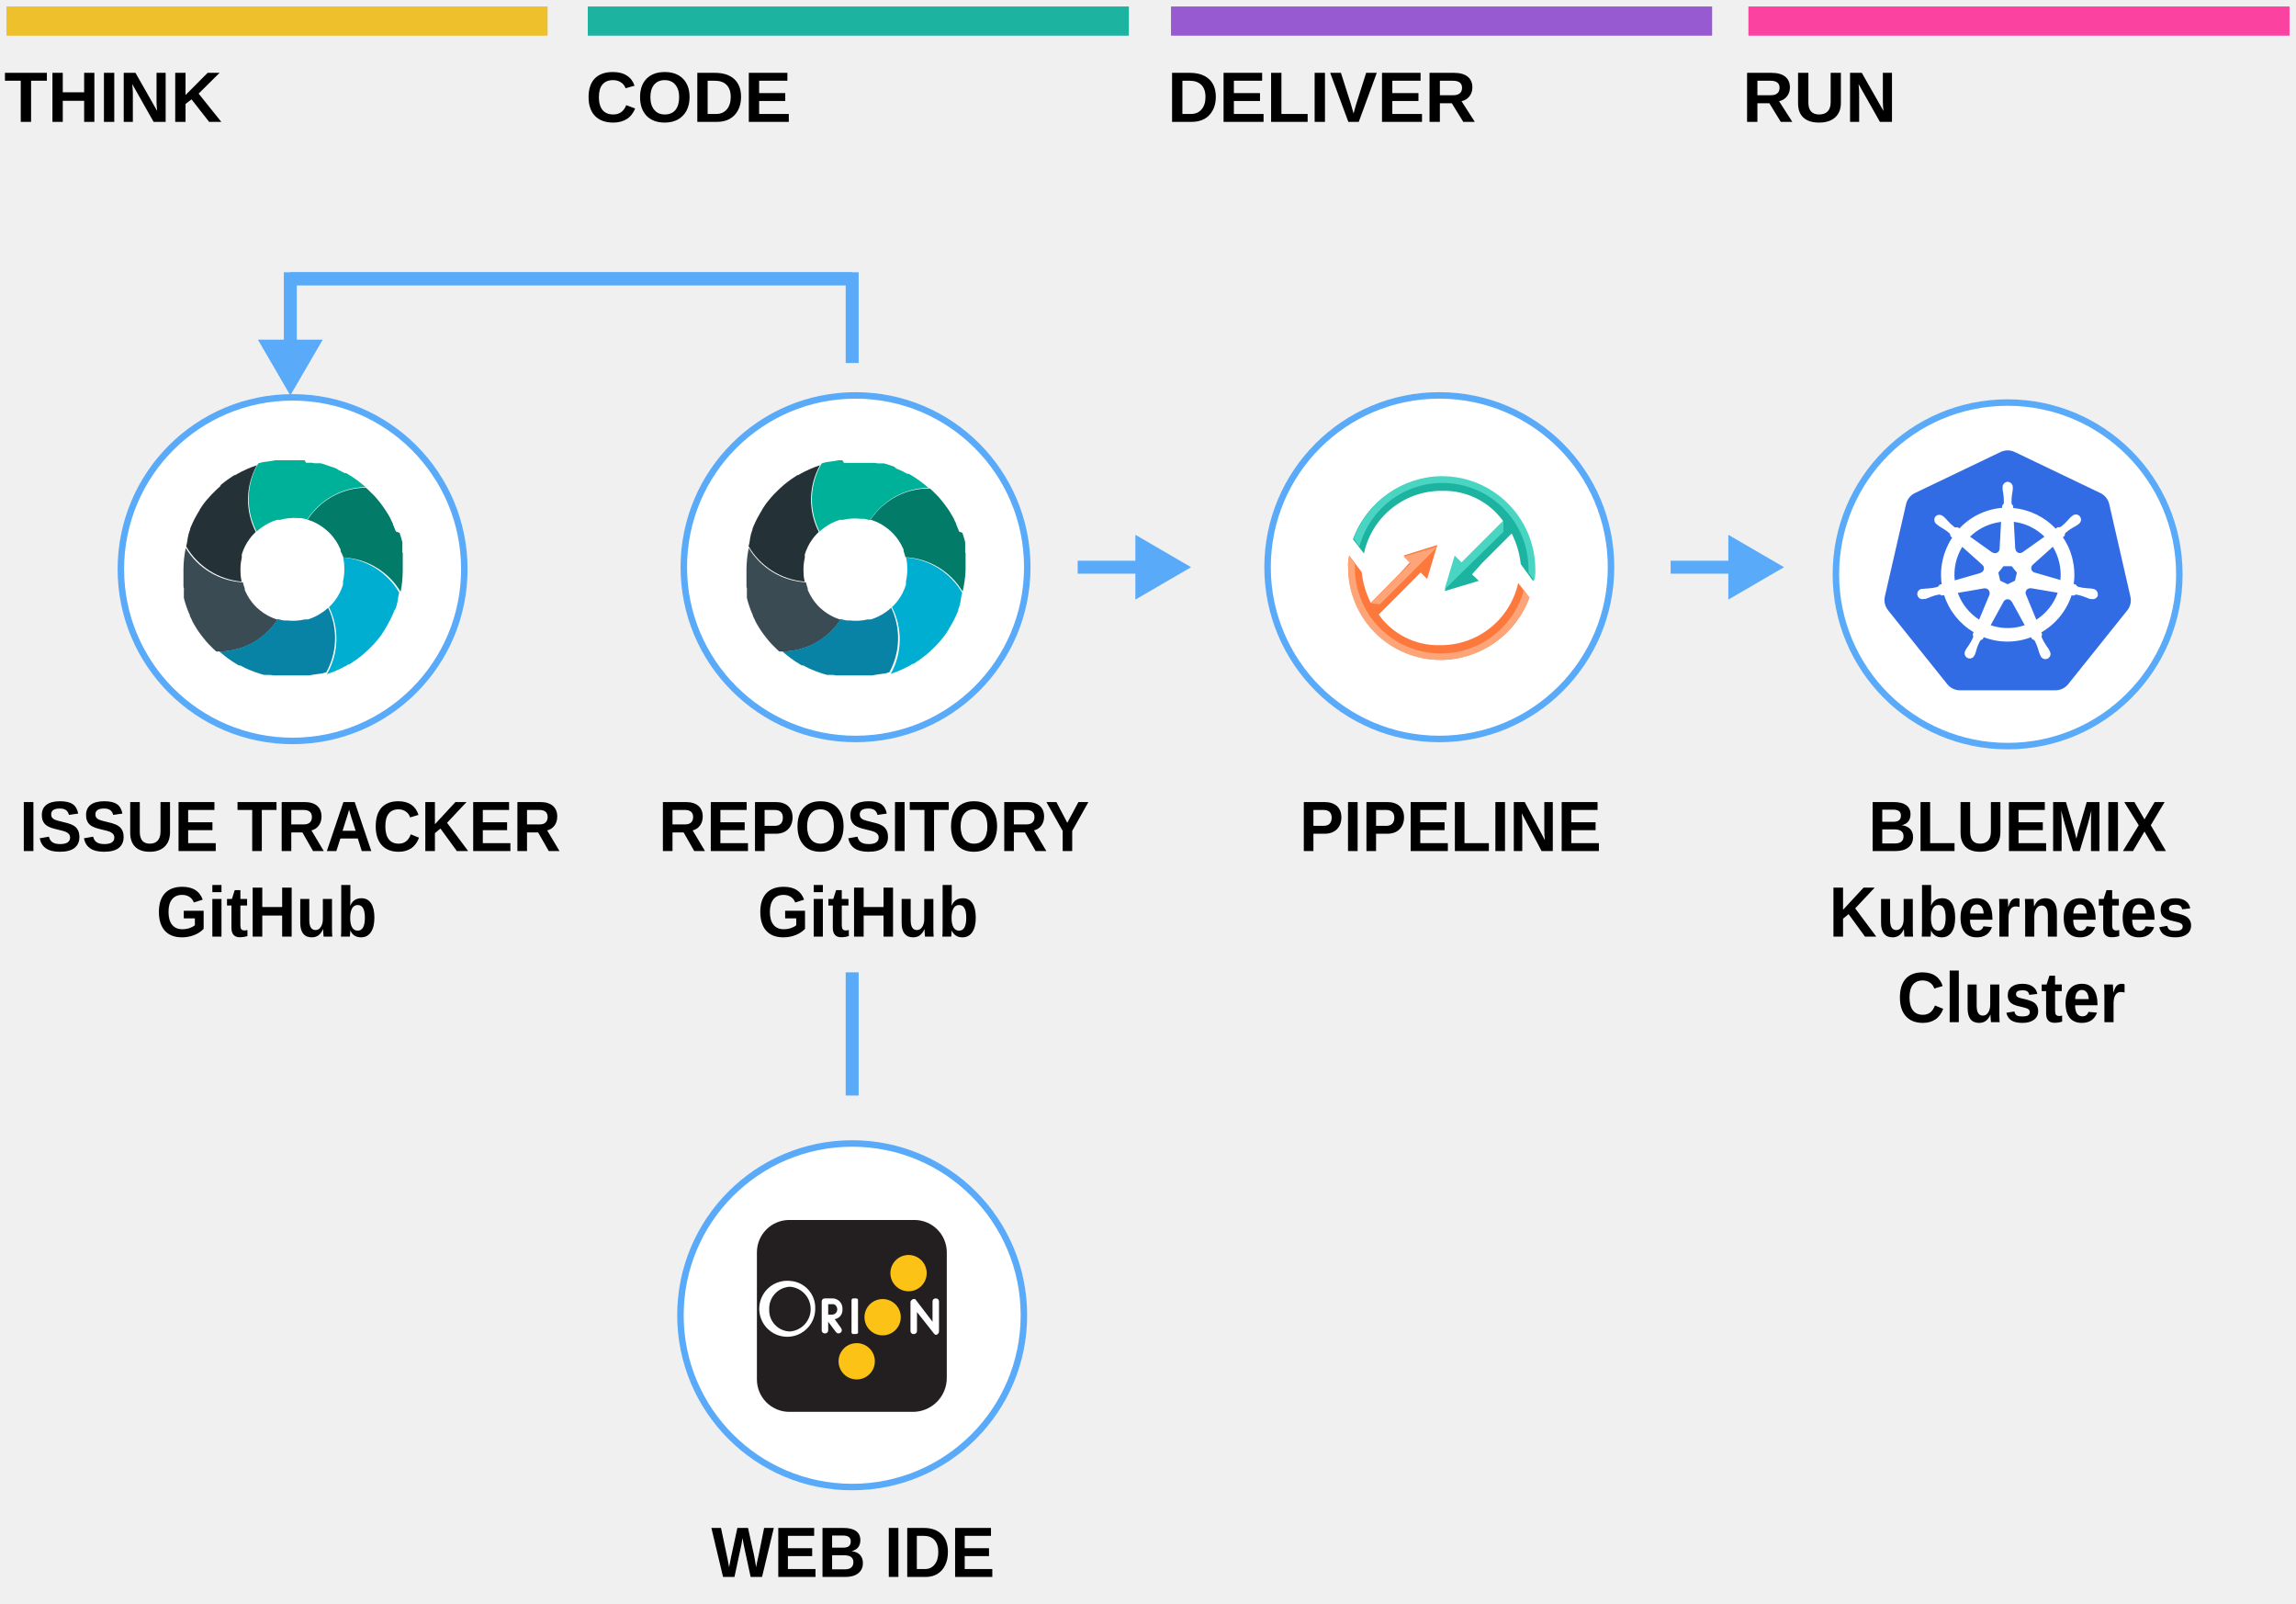
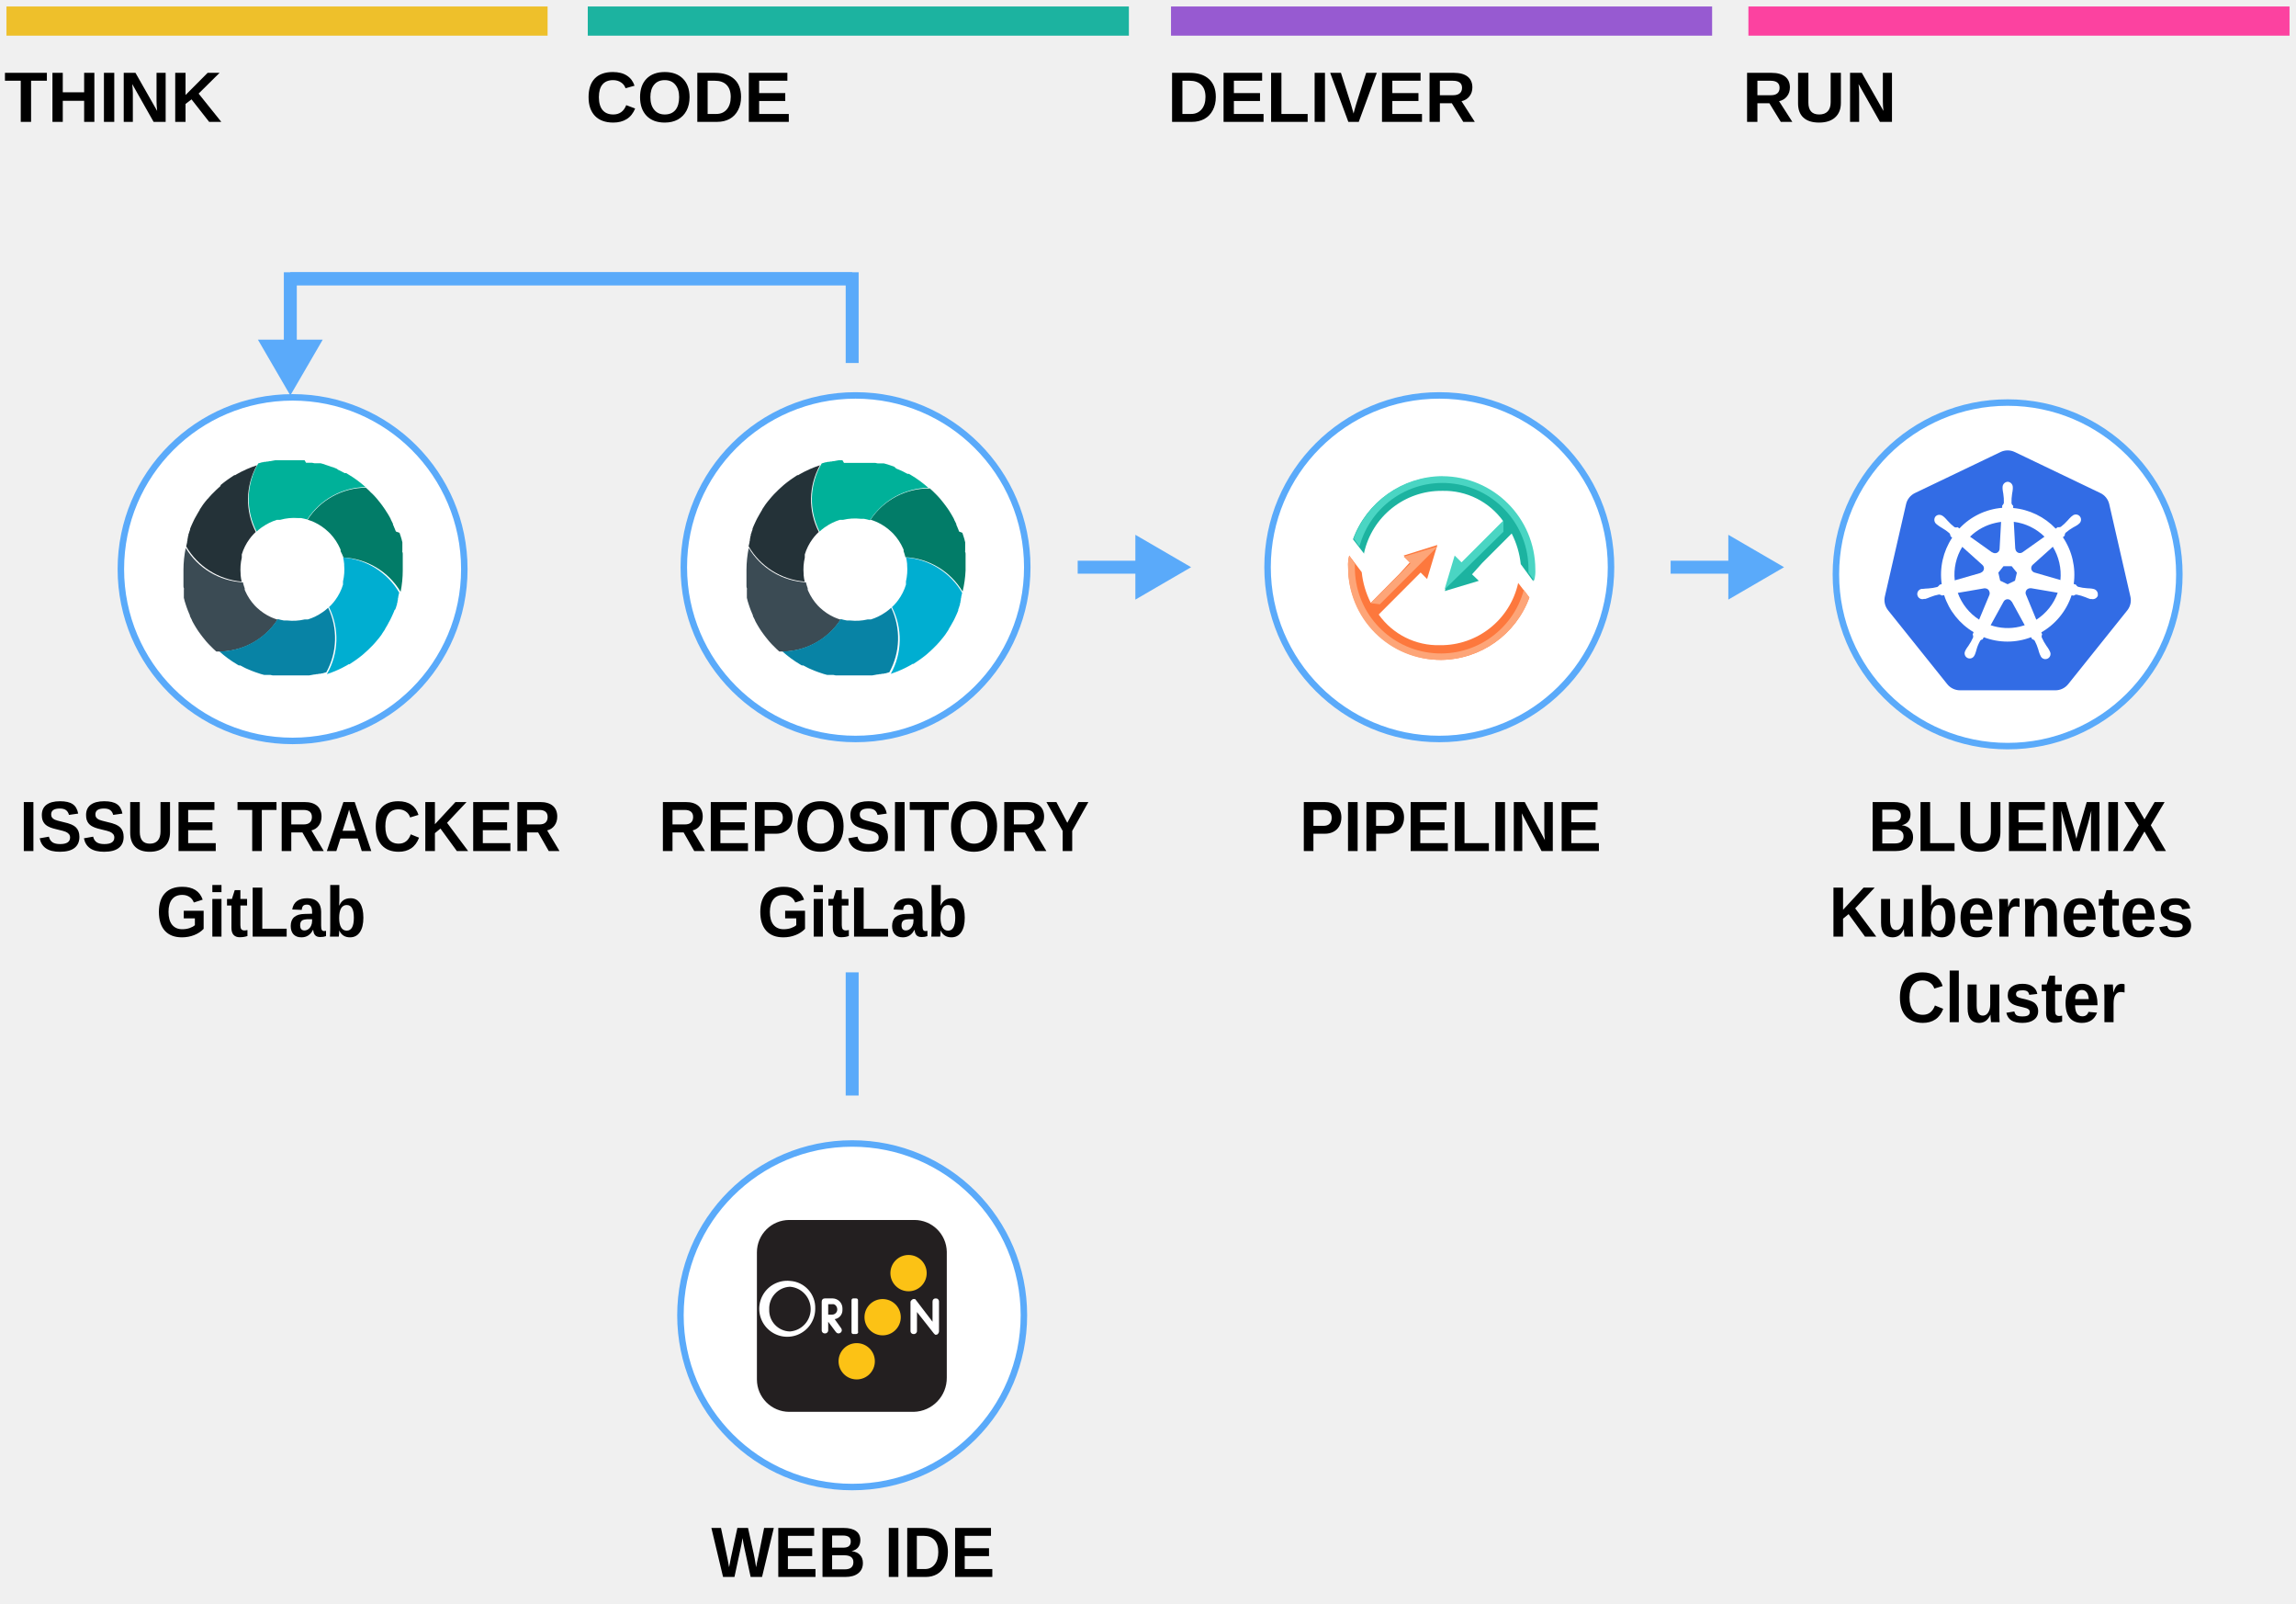
<svg xmlns="http://www.w3.org/2000/svg" id="Layer_1" data-name="Layer 1" viewBox="0 0 354.3 247.42">
  <defs>
    <style>.cls-1,.cls-7{fill:none;}.cls-14,.cls-2{fill:#fff;}.cls-2,.cls-7{stroke:#5aaafa;stroke-miterlimit:10;}.cls-3{fill:#eec02b;}.cls-4{fill:#1cb3a0;}.cls-5{fill:#975ad1;}.cls-6{fill:#fc42a0;}.cls-7{stroke-width:2px;}.cls-8{fill:#5aaafa;}.cls-9{fill:#fd783d;}.cls-10{fill:#fda578;}.cls-11{fill:#4ad5c3;}.cls-12{fill:#231f20;}.cls-13{fill:#fcc215;}.cls-15{isolation:isolate;font-size:11px;font-family:Arial-BoldMT, Arial;font-weight:700;}.cls-16{letter-spacing:-0.02em;}.cls-17{letter-spacing:0em;}.cls-18{letter-spacing:-0.04em;}.cls-19{letter-spacing:-0.02em;}.cls-20{fill:#326ce5;}.cls-21{fill:#243238;}.cls-22{fill:#3b4b54;}.cls-23{fill:#0883a5;}.cls-24{fill:#00aed1;}.cls-25{fill:#027c68;}.cls-26{fill:#00b199;}</style>
  </defs>
  <rect id="canvas_background" data-name="canvas background" class="cls-1" width="354.3" height="245.5" />
  <circle id="svg_1" data-name="svg 1" class="cls-2" cx="132.02" cy="87.5" r="26.5" />
  <circle id="svg_2" data-name="svg 2" class="cls-2" cx="45.15" cy="87.8" r="26.5" />
  <rect id="svg_3" data-name="svg 3" class="cls-3" x="1" y="1" width="83.5" height="4.5" />
  <rect id="svg_4" data-name="svg 4" class="cls-4" x="90.7" y="1" width="83.5" height="4.5" />
  <rect id="svg_5" data-name="svg 5" class="cls-5" x="180.7" y="1" width="83.5" height="4.5" />
  <rect id="svg_6" data-name="svg 6" class="cls-6" x="269.8" y="1" width="83.5" height="4.5" />
  <circle id="svg_7" data-name="svg 7" class="cls-2" cx="222.1" cy="87.5" r="26.5" />
  <line id="svg_9" data-name="svg 9" class="cls-7" x1="44.8" y1="43" x2="131.5" y2="43" />
  <g id="svg_10" data-name="svg 10">
    <g id="svg_11" data-name="svg 11">
      <polyline id="svg_12" data-name="svg 12" class="cls-7" points="44.8 53.8 44.8 43 131.5 43 131.5 56" />
      <g id="svg_13" data-name="svg 13">
        <polygon id="svg_14" data-name="svg 14" class="cls-8" points="49.8 52.4 44.8 61 39.8 52.4 49.8 52.4" />
      </g>
    </g>
  </g>
  <line id="svg_15" data-name="svg 15" class="cls-7" x1="131.5" y1="169" x2="131.5" y2="150" />
  <g id="svg_16" data-name="svg 16">
    <g id="svg_17" data-name="svg 17">
      <line id="svg_18" data-name="svg 18" class="cls-7" x1="176.6" y1="87.5" x2="166.3" y2="87.5" />
      <g id="svg_19" data-name="svg 19">
        <polygon id="svg_20" data-name="svg 20" class="cls-8" points="175.2 82.5 183.8 87.5 175.2 92.5 175.2 82.5" />
      </g>
    </g>
  </g>
  <g id="svg_21" data-name="svg 21">
    <g id="svg_22" data-name="svg 22">
      <line id="svg_23" data-name="svg 23" class="cls-7" x1="268.1" y1="87.5" x2="257.8" y2="87.5" />
      <g id="svg_24" data-name="svg 24">
        <polygon id="svg_25" data-name="svg 25" class="cls-8" points="266.7 82.5 275.3 87.5 266.7 92.5 266.7 82.5" />
      </g>
    </g>
  </g>
  <circle id="svg_26" data-name="svg 26" class="cls-2" cx="131.5" cy="202.9" r="26.5" />
  <g id="svg_112" data-name="svg 112">
    <g id="g3-2">
      <g id="svg_113" data-name="svg 113">
        <path id="svg_114" data-name="svg 114" class="cls-9" d="M233.28,88.9a12.22,12.22,0,0,1-12.08,9.63,11.22,11.22,0,0,1-9.45-4.73l6.47-6.48.7.7-.7-.7h0l1,1,1.58-5.25L215.6,84.7l1,1-1.58,1.75L210.53,92a13.53,13.53,0,0,1-1.4-4.73L207.2,84.7a5.4,5.4,0,0,0-.17,1.75,14.41,14.41,0,0,0,14.35,14.35A14.67,14.67,0,0,0,235,91.17l-1.75-2.27Z" transform="translate(1 1)" />
        <polyline id="svg_115" data-name="svg 115" class="cls-10" points="211.53 93.05 217.65 86.92 216.6 85.88 221.85 84.3 212.93 93.22" />
      </g>
      <g id="svg_116" data-name="svg 116">
        <path id="svg_117" data-name="svg 117" class="cls-10" d="M221.38,100.8A14.67,14.67,0,0,0,235,91.18L234.15,90a13.27,13.27,0,0,1-26.08-3.5v-.52l-.87-1.23a5.4,5.4,0,0,0-.17,1.75A14.19,14.19,0,0,0,221.38,100.8Z" transform="translate(1 1)" />
        <line id="svg_118" data-name="svg 118" class="cls-1" x1="211.53" y1="93.05" x2="212.75" y2="93.75" />
      </g>
    </g>
    <g id="g3-2-2" data-name="g3-2">
      <g id="svg_119" data-name="svg 119">
        <path id="svg_120" data-name="svg 120" class="cls-4" d="M209.48,84.35a12.22,12.22,0,0,1,12.08-9.63A11.22,11.22,0,0,1,231,79.45l-6.47,6.48-.7-.7.7.7h0l-1-1-1.58,5.25,5.25-1.58-1.05-1,1.57-1.75,4.55-4.55a13.53,13.53,0,0,1,1.4,4.73l1.93,2.63a5.39,5.39,0,0,0,.18-1.75,14.41,14.41,0,0,0-14.35-14.35,14.67,14.67,0,0,0-13.65,9.63l1.75,2.27Z" transform="translate(1 1)" />
        <polyline id="svg_121" data-name="svg 121" class="cls-11" points="232 80.28 225.53 86.75 224.47 85.7 222.9 90.95 232 82.03" />
      </g>
      <g id="svg_122" data-name="svg 122">
        <path id="svg_123" data-name="svg 123" class="cls-11" d="M221.55,72.45a14.67,14.67,0,0,0-13.65,9.63l.88,1.23a13.27,13.27,0,0,1,26.08,3.5v.52l.88,1.23a5.39,5.39,0,0,0,.18-1.75,14.41,14.41,0,0,0-14.35-14.35Z" transform="translate(1 1)" />
        <line id="svg_124" data-name="svg 124" class="cls-1" x1="233.23" y1="82.03" x2="232.18" y2="81.5" />
      </g>
    </g>
  </g>
  <path id="_Path_" data-name="&lt;Path&gt;" class="cls-12" d="M140,216.8H120.8a5,5,0,0,1-5-5V192.2a5,5,0,0,1,5-5h19.3a5,5,0,0,1,5,4.9v19.4a5.23,5.23,0,0,1-5.1,5.3Z" transform="translate(1 1)" />
  <circle id="_Path_2" data-name="&lt;Path&gt;" class="cls-13" cx="140.2" cy="196.4" r="2.8" />
  <circle id="_Path_3" data-name="&lt;Path&gt;" class="cls-13" cx="136.2" cy="203.2" r="2.8" />
  <circle id="_Path_4" data-name="&lt;Path&gt;" class="cls-13" cx="132.2" cy="210" r="2.8" />
  <path id="_Path_5" data-name="&lt;Path&gt;" class="cls-14" d="M131.1,204.8h-.4a.27.27,0,0,1-.3-.3v-4.9a.27.27,0,0,1,.3-.3h.4a.27.27,0,0,1,.3.3v4.8C131.5,204.6,131.3,204.8,131.1,204.8Z" transform="translate(1 1)" />
  <path id="_Path_6" data-name="&lt;Path&gt;" class="cls-14" d="M143.4,199.3h0a.47.47,0,0,0-.5.5v3.1l-2.6-3.4h0l-.1-.1h-.3a.78.78,0,0,0-.4.4v.1h0v4.4a.47.47,0,0,0,.5.5h0a.47.47,0,0,0,.5-.5v-2.9l2.6,3.3.2.2h.2c.2,0,.4-.3.4-.5v-4.6a.47.47,0,0,0-.5-.5Z" transform="translate(1 1)" />
  <path id="_Compound_Path_" data-name="&lt;Compound Path&gt;" class="cls-14" d="M120.9,196.6a4.32,4.32,0,1,0,3.9,4.3A4.15,4.15,0,0,0,120.9,196.6Zm0,7.8a3.27,3.27,0,0,1-3.2-3.4,3.36,3.36,0,0,1,3.2-3.5,3.46,3.46,0,0,1,0,6.9Z" transform="translate(1 1)" />
  <path id="_Compound_Path_2" data-name="&lt;Compound Path&gt;" class="cls-14" d="M129,201.1v-.3a1.54,1.54,0,0,0-1.5-1.5h-1.2a.47.47,0,0,0-.5.5v4.4a.47.47,0,0,0,.5.5h0a.47.47,0,0,0,.5-.5v-1.3l1.2,1.6a.49.49,0,0,0,.7.1h0a.49.49,0,0,0,.1-.7l-1-1.4a1.4,1.4,0,0,0,1.2-1.4Zm-.8-.1a.79.79,0,0,1-.8.8h-.6v-1.6h.6c.4-.1.8.3.8.8Z" transform="translate(1 1)" />
  <g id="svg_125" data-name="svg 125">
    <path id="svg_126" data-name="svg 126" class="cls-1" d="M343.6,86.5" transform="translate(1 1)" />
  </g>
  <text class="cls-15" transform="translate(2.99 131.29) scale(0.93 1)">ISSUE TRACKER</text>
-   <text class="cls-15" transform="translate(24.1 144.49) scale(0.93 1)">GitHub</text>
+   <text class="cls-15" transform="translate(24.1 144.49) scale(0.93 1)">GitLab</text>
  <text class="cls-15" transform="translate(0.64 18.8)">THINK</text>
  <text class="cls-15" transform="translate(90.37 18.8)">CODE</text>
  <text class="cls-15" transform="translate(180.13 18.8)">DELIVER</text>
  <text class="cls-15" transform="translate(268.86 18.8)">RUN</text>
  <text class="cls-15" transform="translate(101.61 131.29) scale(0.93 1)">REPOSI<tspan class="cls-16" x="41.57" y="0">T</tspan>
    <tspan class="cls-17" x="48.09" y="0">O</tspan>
    <tspan class="cls-18" x="56.64" y="0">R</tspan>
    <tspan class="cls-19" x="64.18" y="0">Y</tspan>
  </text>
-   <text class="cls-15" transform="translate(116.9 144.49) scale(0.93 1)">GitHub</text>
+   <text class="cls-15" transform="translate(116.9 144.49) scale(0.93 1)">GitLab</text>
  <text class="cls-15" transform="translate(200.51 131.29) scale(0.93 1)">PIPELINE</text>
  <text class="cls-15" transform="translate(288.29 131.29) scale(0.93 1)">BLUEMIX</text>
  <text class="cls-15" transform="translate(282.24 144.49) scale(0.93 1)">Kubernetes<tspan x="11.31" y="13.2">Cluster</tspan>
  </text>
  <text class="cls-15" transform="translate(109.76 243.27) scale(0.93 1)">WEB IDE</text>
  <circle class="cls-2" cx="309.8" cy="88.6" r="26.5" />
  <path class="cls-20" d="M306.45,84.21a.7.7,0,0,0,1.11-.54h0l.23-4.16h0a8.31,8.31,0,0,0-.84.15A8.14,8.14,0,0,0,303,81.79l3.4,2.42Z" transform="translate(1 1)" />
  <path class="cls-20" d="M306,90.3a.7.7,0,0,0-.67-.54h-.14l-4.08.7a8.21,8.21,0,0,0,3.29,4.13L306,90.75v0A.69.69,0,0,0,306,90.3Z" transform="translate(1 1)" />
  <path class="cls-20" d="M304.64,87.35a.7.7,0,0,0,.27-1.2v0l-3.11-2.79a8.2,8.2,0,0,0-1.16,5.17l4-1.15Z" transform="translate(1 1)" />
  <polygon class="cls-20" points="308.65 89.58 309.8 90.13 310.94 89.58 311.23 88.34 310.43 87.35 309.16 87.35 308.37 88.34 308.65 89.58" />
  <path class="cls-20" d="M310,83.66a.7.7,0,0,0,1.11.53h0l3.38-2.4a8.2,8.2,0,0,0-4.74-2.29l.23,4.16Z" transform="translate(1 1)" />
  <path class="cls-20" d="M327.74,91l-3.26-14.23a2.52,2.52,0,0,0-1.37-1.71l-13.21-6.33a2.54,2.54,0,0,0-2.19,0l-13.21,6.33a2.52,2.52,0,0,0-1.37,1.71L289.86,91a2.5,2.5,0,0,0,.34,1.93l.14.2,9.14,11.41a2.53,2.53,0,0,0,2,.95h14.66a2.53,2.53,0,0,0,2-.94l9.14-11.41A2.51,2.51,0,0,0,327.74,91Zm-5-.17a.84.84,0,0,1-1,.58h0l-.2,0a6.59,6.59,0,0,1-.71-.27,7.37,7.37,0,0,0-1.38-.41.62.62,0,0,0-.44.16l-.34-.06A10.32,10.32,0,0,1,314,96.55a2.72,2.72,0,0,0,.13.32.62.62,0,0,0-.06.47,7.42,7.42,0,0,0,.7,1.26,6.62,6.62,0,0,1,.42.63l.1.21a.8.8,0,1,1-1.43.68l-.1-.2a6.65,6.65,0,0,1-.23-.73,7.43,7.43,0,0,0-.54-1.33.63.63,0,0,0-.4-.25l-.17-.31a10.2,10.2,0,0,1-7.3,0l-.18.33a.64.64,0,0,0-.34.17A5.56,5.56,0,0,0,304,99.2a6.64,6.64,0,0,1-.23.73l-.1.2h0a.79.79,0,1,1-1.43-.68l.1-.21a6.64,6.64,0,0,1,.42-.63,7.76,7.76,0,0,0,.72-1.29.79.79,0,0,0-.07-.45l.14-.35A10.32,10.32,0,0,1,299,90.81l-.34.06a.87.87,0,0,0-.45-.16,7.37,7.37,0,0,0-1.38.41,6.6,6.6,0,0,1-.71.27l-.2,0h0a.8.8,0,1,1-.35-1.55h0l.21,0a6.6,6.6,0,0,1,.76-.06,7.36,7.36,0,0,0,1.42-.23,1.1,1.1,0,0,0,.34-.34l.33-.1a10.3,10.3,0,0,1,1.61-7.16l-.25-.23a.88.88,0,0,0-.16-.46,7.38,7.38,0,0,0-1.18-.83A6.58,6.58,0,0,1,298,80l-.16-.13h0a.84.84,0,0,1-.19-1.17.76.76,0,0,1,.63-.28.94.94,0,0,1,.55.21l.18.14a6.6,6.6,0,0,1,.52.55,7.39,7.39,0,0,0,1.07,1,.62.62,0,0,0,.47,0l.29.2a10.19,10.19,0,0,1,6.6-3.18l0-.34a.87.87,0,0,0,.26-.41,7.44,7.44,0,0,0-.09-1.44,6.62,6.62,0,0,1-.11-.75c0-.06,0-.14,0-.2v0a.84.84,0,0,1,.79-.88h0a.84.84,0,0,1,.79.88c0,.07,0,.16,0,.23a6.65,6.65,0,0,1-.11.75,7.45,7.45,0,0,0-.09,1.44.63.63,0,0,0,.26.4c0,.06,0,.25,0,.35a10.35,10.35,0,0,1,6.56,3.18l.3-.22a.88.88,0,0,0,.48-.05,7.41,7.41,0,0,0,1.07-1,6.63,6.63,0,0,1,.52-.55l.18-.14a.8.8,0,1,1,1,1.24l-.17.14a6.6,6.6,0,0,1-.66.38,7.38,7.38,0,0,0-1.18.83.63.63,0,0,0-.15.45l-.28.25A10.34,10.34,0,0,1,319,89.09l.32.09a.89.89,0,0,0,.34.34,7.36,7.36,0,0,0,1.42.23,6.58,6.58,0,0,1,.76.06l.23.05A.84.84,0,0,1,322.71,90.84Z" transform="translate(1 1)" />
  <path class="cls-20" d="M309.41,91.81a.7.7,0,0,0-.64-.37h0a.7.7,0,0,0-.59.37h0l-2,3.64a8.15,8.15,0,0,0,4.46.23,8.32,8.32,0,0,0,.8-.23l-2-3.65Z" transform="translate(1 1)" />
  <path class="cls-20" d="M315.77,83.35h0l-3.09,2.77h0a.7.7,0,0,0,.27,1.2v0l4,1.16a8.35,8.35,0,0,0-1.19-5.16Z" transform="translate(1 1)" />
  <path class="cls-20" d="M312.4,89.75h-.16a.69.69,0,0,0-.27.07.7.7,0,0,0-.34.91h0l1.6,3.87a8.18,8.18,0,0,0,3.3-4.16l-4.12-.7Z" transform="translate(1 1)" />
  <path class="cls-21" d="M36.29,88.72a8,8,0,0,1-.16-1,1.43,1.43,0,0,1,0-.18v0a8,8,0,0,1,.18-2.51s0,0,0,0,0-.1,0-.16l0-.09,0-.09,0-.16s0,0,0,0a7.85,7.85,0,0,1,1.2-2.39l0,0,.15-.19.07-.1.07-.08a7.55,7.55,0,0,1,.67-.71,10.93,10.93,0,0,1,.18-10.29h0a17.27,17.27,0,0,0-3.1,1.37h0l-.26.16-.07,0h0l-.06,0-.08.05-.18.12-.15.1-.18.12-.15.1-.17.12-.15.1-.17.13-.14.1-.17.13-.13.1-.29.23-.13.11L33,74l-.14.13-.15.13-.14.13-.14.13-.14.13-.13.13-.14.14-.13.13-.14.14-.13.13-.13.15-.15.16-.23.27L31,76l-.13.16-.11.13-.13.16-.1.13-.13.17-.1.14-.06.09-.1.15-.1.15-.14.21-.08.12,0,.05-.13.21-.07.12-.21.36-.2.36-.07.12-.13.24a1.28,1.28,0,0,1-.07.14l-.11.23-.07.15-.1.22-.07.15-.1.23-.06.14-.1.26,0,.12c-.05.13-.1.25-.14.38v0c0,.12-.08.23-.12.35l0,.13c0,.08-.05.17-.08.25l0,.15-.06.2v0a.69.69,0,0,1,0,.1l0,.09-.06.22v0l0,.1c-.05.21-.1.41-.14.61h0A11,11,0,0,0,36.29,88.72Z" transform="translate(1 1)" />
  <path class="cls-22" d="M41.84,94.59a8.28,8.28,0,0,1-.9-.33l-.16-.07h0a8,8,0,0,1-2.08-1.4l0,0-.12-.11-.07-.07-.07-.07-.11-.11,0,0a8.13,8.13,0,0,1-1.48-2.24l0,0-.09-.22,0-.11s0-.07,0-.1a8.92,8.92,0,0,1-.28-.93,10.93,10.93,0,0,1-8.82-5.3h0a17.09,17.09,0,0,0-.35,3.36v.41h0v.16c0,.07,0,.15,0,.22s0,.12,0,.18,0,.14,0,.21,0,.12,0,.18,0,.14,0,.21,0,.12,0,.18l0,.21,0,.18c0,.07,0,.15,0,.21l0,.16c0,.12,0,.24.06.36s0,.11,0,.16,0,.14,0,.21,0,.13,0,.18,0,.13,0,.19l0,.18,0,.18,0,.19,0,.18a1.85,1.85,0,0,0,.05.19,1.6,1.6,0,0,0,.05.18c0,.07,0,.13.05.19l.05.18.06.19.07.21.11.33.06.16.07.19a1.44,1.44,0,0,1,.06.16,1.5,1.5,0,0,0,.08.19l.07.16c0,.07.05.13.08.19l.07.16,0,.1c0,.05.05.1.07.16l.08.16.11.22.07.13a.19.19,0,0,0,0,.05l.11.21.07.13.21.37.21.35.07.11.15.24.09.13.14.21.1.13.14.2.1.13.15.2.1.13.17.21.08.1.25.31,0,0,.24.27.09.1.18.19.11.11.15.15,0,0,.07.07.07.07.16.16,0,0,.07.07c.15.15.3.29.47.43h0A10.81,10.81,0,0,0,41.84,94.59Z" transform="translate(1 1)" />
  <path class="cls-23" d="M49.64,92.75a7.39,7.39,0,0,1-.74.61l-.15.1h0a8,8,0,0,1-2.25,1.1h0l-.16,0-.09,0-.09,0-.16,0h0a8,8,0,0,1-2.68.16h-.05l-.24,0-.12,0h-.1c-.33-.06-.64-.13-.95-.22a10.94,10.94,0,0,1-9,5h0a17.27,17.27,0,0,0,2.73,2h0l.26.15.07,0h0l.07,0,.08,0,.19.1.16.08.18.1.16.08.18.09.16.07.19.08.16.07.2.08.16.07.34.13.16.06.2.07.18.06.18.06.18.06.18.06.18.05.18.05.19.05.18,0,.19,0,.18,0,.19,0,.21,0,.34.07.17,0,.21,0,.17,0,.21,0,.17,0,.21,0h3.3l.24,0h.16l.25,0,.16,0,.27,0h.13l.4-.07h0l.36-.07.13,0,.26-.06.16,0,.21-.05h0l.1,0,.09,0,.22-.06h0l.1,0,.61-.18h0A10.91,10.91,0,0,0,49.64,92.75Z" transform="translate(1 1)" />
  <path class="cls-24" d="M51.95,85a8,8,0,0,1,.16,1,1.43,1.43,0,0,1,0,.18v0a8,8,0,0,1-.18,2.51s0,0,0,0,0,.1,0,.16l0,.09,0,.09,0,.16s0,0,0,0a7.85,7.85,0,0,1-1.2,2.39l0,0-.15.19-.07.1-.07.08a7.55,7.55,0,0,1-.67.71A10.93,10.93,0,0,1,49.44,103h0a17.27,17.27,0,0,0,3.1-1.37h0l.26-.16.07,0h0l.06,0,.08-.05.18-.12.15-.1.18-.12.15-.1.17-.12.15-.1.17-.13.14-.1.17-.13.13-.1.29-.23.13-.11.16-.14.14-.13.15-.13.14-.13.14-.13.14-.13.13-.13.14-.14.13-.13.14-.14.13-.13.13-.15.15-.16.23-.27.11-.13.13-.16.11-.13.13-.16.1-.13.13-.17.1-.14L58,96.7l.1-.15.1-.15.14-.21.08-.12,0-.05.13-.21.07-.12.21-.36L59,95l.07-.12.13-.24a1.28,1.28,0,0,1,.07-.14l.11-.23.07-.15.1-.22.07-.15.1-.23.06-.14.1-.26L60,93c.05-.13.1-.25.14-.38v0c0-.12.08-.23.12-.35l0-.13c0-.08.05-.17.08-.25l0-.15.06-.2v0a.69.69,0,0,1,0-.1l0-.09.06-.22v0l0-.1c.05-.21.1-.41.14-.61h0A11,11,0,0,0,51.95,85Z" transform="translate(1 1)" />
  <path class="cls-25" d="M46.46,79.17a8.28,8.28,0,0,1,.9.33l.16.07h0A8,8,0,0,1,49.62,81l0,0,.12.11.07.07.07.07.11.11,0,0a8.13,8.13,0,0,1,1.48,2.24l0,0,.09.22,0,.11s0,.07,0,.1A8.92,8.92,0,0,1,52,85a10.93,10.93,0,0,1,8.82,5.3h0A17.08,17.08,0,0,0,61.15,87v-.41h0v-.16c0-.07,0-.15,0-.22s0-.12,0-.18,0-.14,0-.21,0-.12,0-.18,0-.14,0-.21,0-.12,0-.18l0-.21,0-.18c0-.07,0-.15,0-.21l0-.16c0-.12,0-.24-.06-.36s0-.11,0-.16,0-.14,0-.21,0-.13,0-.18,0-.13,0-.19l0-.18,0-.18,0-.19,0-.18a1.85,1.85,0,0,0-.05-.19,1.6,1.6,0,0,0-.05-.18c0-.07,0-.13-.05-.19l-.05-.18-.06-.19-.07-.21-.11-.33L60.1,81,60,80.78a1.44,1.44,0,0,1-.06-.16,1.5,1.5,0,0,0-.08-.19l-.07-.16c0-.07-.05-.13-.08-.19l-.07-.16,0-.1c0-.05-.05-.1-.07-.16l-.08-.16-.11-.22-.07-.13a.19.19,0,0,0,0-.05l-.11-.21-.07-.13-.21-.37L58.67,78l-.07-.11-.15-.24-.09-.13-.14-.21-.1-.13L58,77l-.1-.13-.15-.2-.1-.13-.17-.21-.08-.1-.25-.31,0,0-.24-.27-.09-.1-.18-.19-.11-.11-.15-.15,0,0L56.26,75l-.07-.07L56,74.73l0,0-.07-.07c-.15-.15-.3-.29-.47-.43h0A10.82,10.82,0,0,0,46.46,79.17Z" transform="translate(1 1)" />
  <path class="cls-26" d="M38.6,81a7.39,7.39,0,0,1,.74-.61l.15-.1h0a8,8,0,0,1,2.25-1.1h0l.16,0,.09,0,.09,0,.16,0h0A8,8,0,0,1,45,78.92H45l.24,0,.12,0h.1c.33.06.64.13.95.22a10.94,10.94,0,0,1,9-5h0a17.27,17.27,0,0,0-2.73-2h0l-.26-.15-.07,0h0l-.07,0-.08,0-.19-.1-.16-.08-.18-.1-.16-.08-.18-.09-.16-.07L51,71.33l-.16-.07-.2-.08-.16-.07L50.1,71l-.16-.06-.2-.07-.18-.06-.18-.06-.18-.06L49,70.61l-.18-.05-.18-.05-.19-.05-.18,0-.19,0-.18,0-.19,0-.21,0-.34-.07-.17,0-.21,0-.17,0-.21,0-.17,0L46,70h-3.3l-.24,0h-.16l-.25,0-.16,0-.27,0h-.13l-.4.07h0l-.36.07-.13,0-.26.06-.16,0-.21.05h0l-.1,0-.09,0-.22.06h0l-.1,0-.61.18h0A10.93,10.93,0,0,0,38.6,81Z" transform="translate(1 1)" />
  <path class="cls-1" d="M36.29,88.72c-6.41-7.68,1.12-18,2.49-18" transform="translate(1 1)" />
  <path class="cls-21" d="M123.17,88.72a8,8,0,0,1-.16-1,1.43,1.43,0,0,1,0-.18v0a8,8,0,0,1,.18-2.51s0,0,0,0,0-.1,0-.16l0-.09,0-.09,0-.16s0,0,0,0a7.85,7.85,0,0,1,1.2-2.39l0,0,.15-.19.07-.1.07-.08a7.55,7.55,0,0,1,.67-.71,10.93,10.93,0,0,1,.18-10.29h0a17.27,17.27,0,0,0-3.1,1.37h0l-.26.16-.07,0h0l-.06,0-.08.05-.18.12-.15.1-.18.12-.15.1-.17.12-.15.1-.17.13-.14.1-.17.13-.13.1-.29.23-.13.11-.16.14-.14.13-.15.13-.14.13-.14.13-.14.13-.13.13-.14.14-.13.13-.14.14-.13.13-.13.15-.15.16-.23.27-.11.13-.13.16-.11.13-.13.16-.1.13-.13.17-.1.14-.06.09-.1.15-.1.15-.14.21-.08.12,0,.05-.13.21-.07.12-.21.36-.2.36-.07.12-.13.24a1.28,1.28,0,0,1-.07.14l-.11.23-.07.15-.1.22-.07.15-.1.23-.06.14-.1.26,0,.12c-.05.13-.1.25-.14.38v0c0,.12-.08.23-.12.35l0,.13c0,.08-.05.17-.08.25l0,.15-.06.2v0a.69.69,0,0,1,0,.1l0,.09-.06.22v0l0,.1c-.05.21-.1.41-.14.61h0A11,11,0,0,0,123.17,88.72Z" transform="translate(1 1)" />
  <path class="cls-22" d="M128.72,94.59a8.28,8.28,0,0,1-.9-.33l-.16-.07h0a8,8,0,0,1-2.08-1.4l0,0-.12-.11-.07-.07-.07-.07-.11-.11,0,0a8.13,8.13,0,0,1-1.48-2.24l0,0-.09-.22,0-.11s0-.07,0-.1a8.92,8.92,0,0,1-.28-.93,10.93,10.93,0,0,1-8.82-5.3h0a17.09,17.09,0,0,0-.35,3.36v.41h0v.16c0,.07,0,.15,0,.22s0,.12,0,.18,0,.14,0,.21,0,.12,0,.18,0,.14,0,.21,0,.12,0,.18l0,.21,0,.18c0,.07,0,.15,0,.21l0,.16c0,.12,0,.24.06.36s0,.11,0,.16,0,.14,0,.21,0,.13,0,.18,0,.13,0,.19l0,.18,0,.18,0,.19,0,.18a1.85,1.85,0,0,0,.05.19,1.6,1.6,0,0,0,.05.18c0,.07,0,.13.05.19l.05.18.06.19.07.21.11.33.06.16.07.19a1.44,1.44,0,0,1,.06.16,1.5,1.5,0,0,0,.08.19l.07.16c0,.07.05.13.08.19l.07.16,0,.1c0,.05.05.1.07.16l.08.16.11.22.07.13a.19.19,0,0,0,0,.05l.11.21.07.13.21.37.21.35.07.11.15.24.09.13.14.21.1.13.14.2.1.13.15.2.1.13.17.21.08.1.25.31,0,0,.24.27.09.1.18.19.11.11.15.15,0,0,.07.07.07.07.16.16,0,0,.07.07c.15.15.3.29.47.43h0A10.81,10.81,0,0,0,128.72,94.59Z" transform="translate(1 1)" />
  <path class="cls-23" d="M136.52,92.75a7.39,7.39,0,0,1-.74.61l-.15.1h0a8,8,0,0,1-2.25,1.1h0l-.16,0-.09,0-.09,0-.16,0h0a8,8,0,0,1-2.68.16h-.05l-.24,0-.12,0h-.1c-.33-.06-.64-.13-.95-.22a10.94,10.94,0,0,1-9,5h0a17.27,17.27,0,0,0,2.73,2h0l.26.15.07,0h0l.07,0,.08,0,.19.1.16.08.18.1.16.08.18.09.16.07.19.08.16.07.2.08.16.07.34.13.16.06.2.07.18.06.18.06.18.06.18.06.18.05.18.05.19.05.18,0,.19,0,.18,0,.19,0,.21,0,.34.07.17,0,.21,0,.17,0,.21,0,.17,0,.21,0h3.3l.24,0h.16l.25,0,.16,0,.27,0h.13l.4-.07h0l.36-.07.13,0,.26-.06.16,0,.21-.05h0l.1,0,.09,0,.22-.06h0l.1,0,.61-.18h0A10.91,10.91,0,0,0,136.52,92.75Z" transform="translate(1 1)" />
  <path class="cls-24" d="M138.82,85a8,8,0,0,1,.16,1,1.43,1.43,0,0,1,0,.18v0a8,8,0,0,1-.18,2.51s0,0,0,0,0,.1,0,.16l0,.09,0,.09,0,.16s0,0,0,0a7.85,7.85,0,0,1-1.2,2.39l0,0-.15.19-.07.1-.07.08a7.55,7.55,0,0,1-.67.71,10.93,10.93,0,0,1-.18,10.29h0a17.27,17.27,0,0,0,3.1-1.37h0l.26-.16.07,0h0l.06,0,.08-.05.18-.12.15-.1.18-.12.15-.1.17-.12.15-.1.17-.13.14-.1.17-.13.13-.1.29-.23.13-.11.16-.14.14-.13.15-.13.14-.13.14-.13.14-.13.13-.13.14-.14.13-.13.14-.14.13-.13.13-.15.15-.16.23-.27.11-.13.13-.16.11-.13.13-.16.1-.13.13-.17.1-.14.06-.09.1-.15.1-.15.14-.21.08-.12,0-.05.13-.21.07-.12.21-.36.2-.36.07-.12.13-.24a1.28,1.28,0,0,1,.07-.14l.11-.23.07-.15.1-.22.07-.15.1-.23.06-.14.1-.26,0-.12c.05-.13.1-.25.14-.38v0c0-.12.08-.23.12-.35l0-.13c0-.08.05-.17.08-.25l0-.15.06-.2v0a.69.69,0,0,1,0-.1l0-.09.06-.22v0l0-.1c.05-.21.1-.41.14-.61h0A11,11,0,0,0,138.82,85Z" transform="translate(1 1)" />
  <path class="cls-25" d="M133.33,79.17a8.28,8.28,0,0,1,.9.33l.16.07h0A8,8,0,0,1,136.5,81l0,0,.12.11.07.07.07.07.11.11,0,0a8.13,8.13,0,0,1,1.48,2.24l0,0,.09.22,0,.11s0,.07,0,.1a8.92,8.92,0,0,1,.28.93,10.93,10.93,0,0,1,8.82,5.3h0A17.08,17.08,0,0,0,148,87v-.41h0v-.16c0-.07,0-.15,0-.22s0-.12,0-.18,0-.14,0-.21,0-.12,0-.18,0-.14,0-.21,0-.12,0-.18l0-.21,0-.18c0-.07,0-.15,0-.21l0-.16c0-.12,0-.24-.06-.36s0-.11,0-.16,0-.14,0-.21,0-.13,0-.18,0-.13,0-.19l0-.18,0-.18,0-.19,0-.18a1.85,1.85,0,0,0-.05-.19,1.6,1.6,0,0,0-.05-.18c0-.07,0-.13-.05-.19l-.05-.18-.06-.19-.07-.21-.11-.33L147,81l-.07-.19a1.44,1.44,0,0,1-.06-.16,1.5,1.5,0,0,0-.08-.19l-.07-.16c0-.07-.05-.13-.08-.19l-.07-.16,0-.1c0-.05-.05-.1-.07-.16l-.08-.16-.11-.22-.07-.13a.19.19,0,0,0,0-.05l-.11-.21-.07-.13-.21-.37-.21-.35-.07-.11-.15-.24-.09-.13-.14-.21-.1-.13-.14-.2-.1-.13-.15-.2-.1-.13-.17-.21-.08-.1-.25-.31,0,0-.24-.27-.09-.1-.18-.19-.11-.11-.15-.15,0,0-.07-.07-.07-.07-.16-.16,0,0-.07-.07c-.15-.15-.3-.29-.47-.43h0A10.82,10.82,0,0,0,133.33,79.17Z" transform="translate(1 1)" />
  <path class="cls-26" d="M125.47,81a7.39,7.39,0,0,1,.74-.61l.15-.1h0a8,8,0,0,1,2.25-1.1h0l.16,0,.09,0,.09,0,.16,0h0a8,8,0,0,1,2.68-.16h.05l.24,0,.12,0h.1c.33.06.64.13.95.22a10.94,10.94,0,0,1,9-5h0a17.27,17.27,0,0,0-2.73-2h0l-.26-.15-.07,0h0l-.07,0-.08,0-.19-.1-.16-.08-.18-.1-.16-.08-.18-.09-.16-.07-.19-.08-.16-.07-.2-.08-.16-.07L137,71l-.16-.06-.2-.07-.18-.06-.18-.06-.18-.06-.18-.06-.18-.05-.18-.05-.19-.05-.18,0-.19,0-.18,0-.19,0-.21,0-.34-.07-.17,0-.21,0-.17,0-.21,0-.17,0-.21,0h-3.3l-.24,0h-.16L129,70l-.16,0-.27,0h-.13l-.4.07h0l-.36.07-.13,0-.26.06-.16,0-.21.05h0l-.1,0-.09,0-.22.06h0l-.1,0-.61.18h0A10.93,10.93,0,0,0,125.47,81Z" transform="translate(1 1)" />
  <path class="cls-1" d="M123.17,88.72c-6.41-7.68,1.12-18,2.49-18" transform="translate(1 1)" />
</svg>
